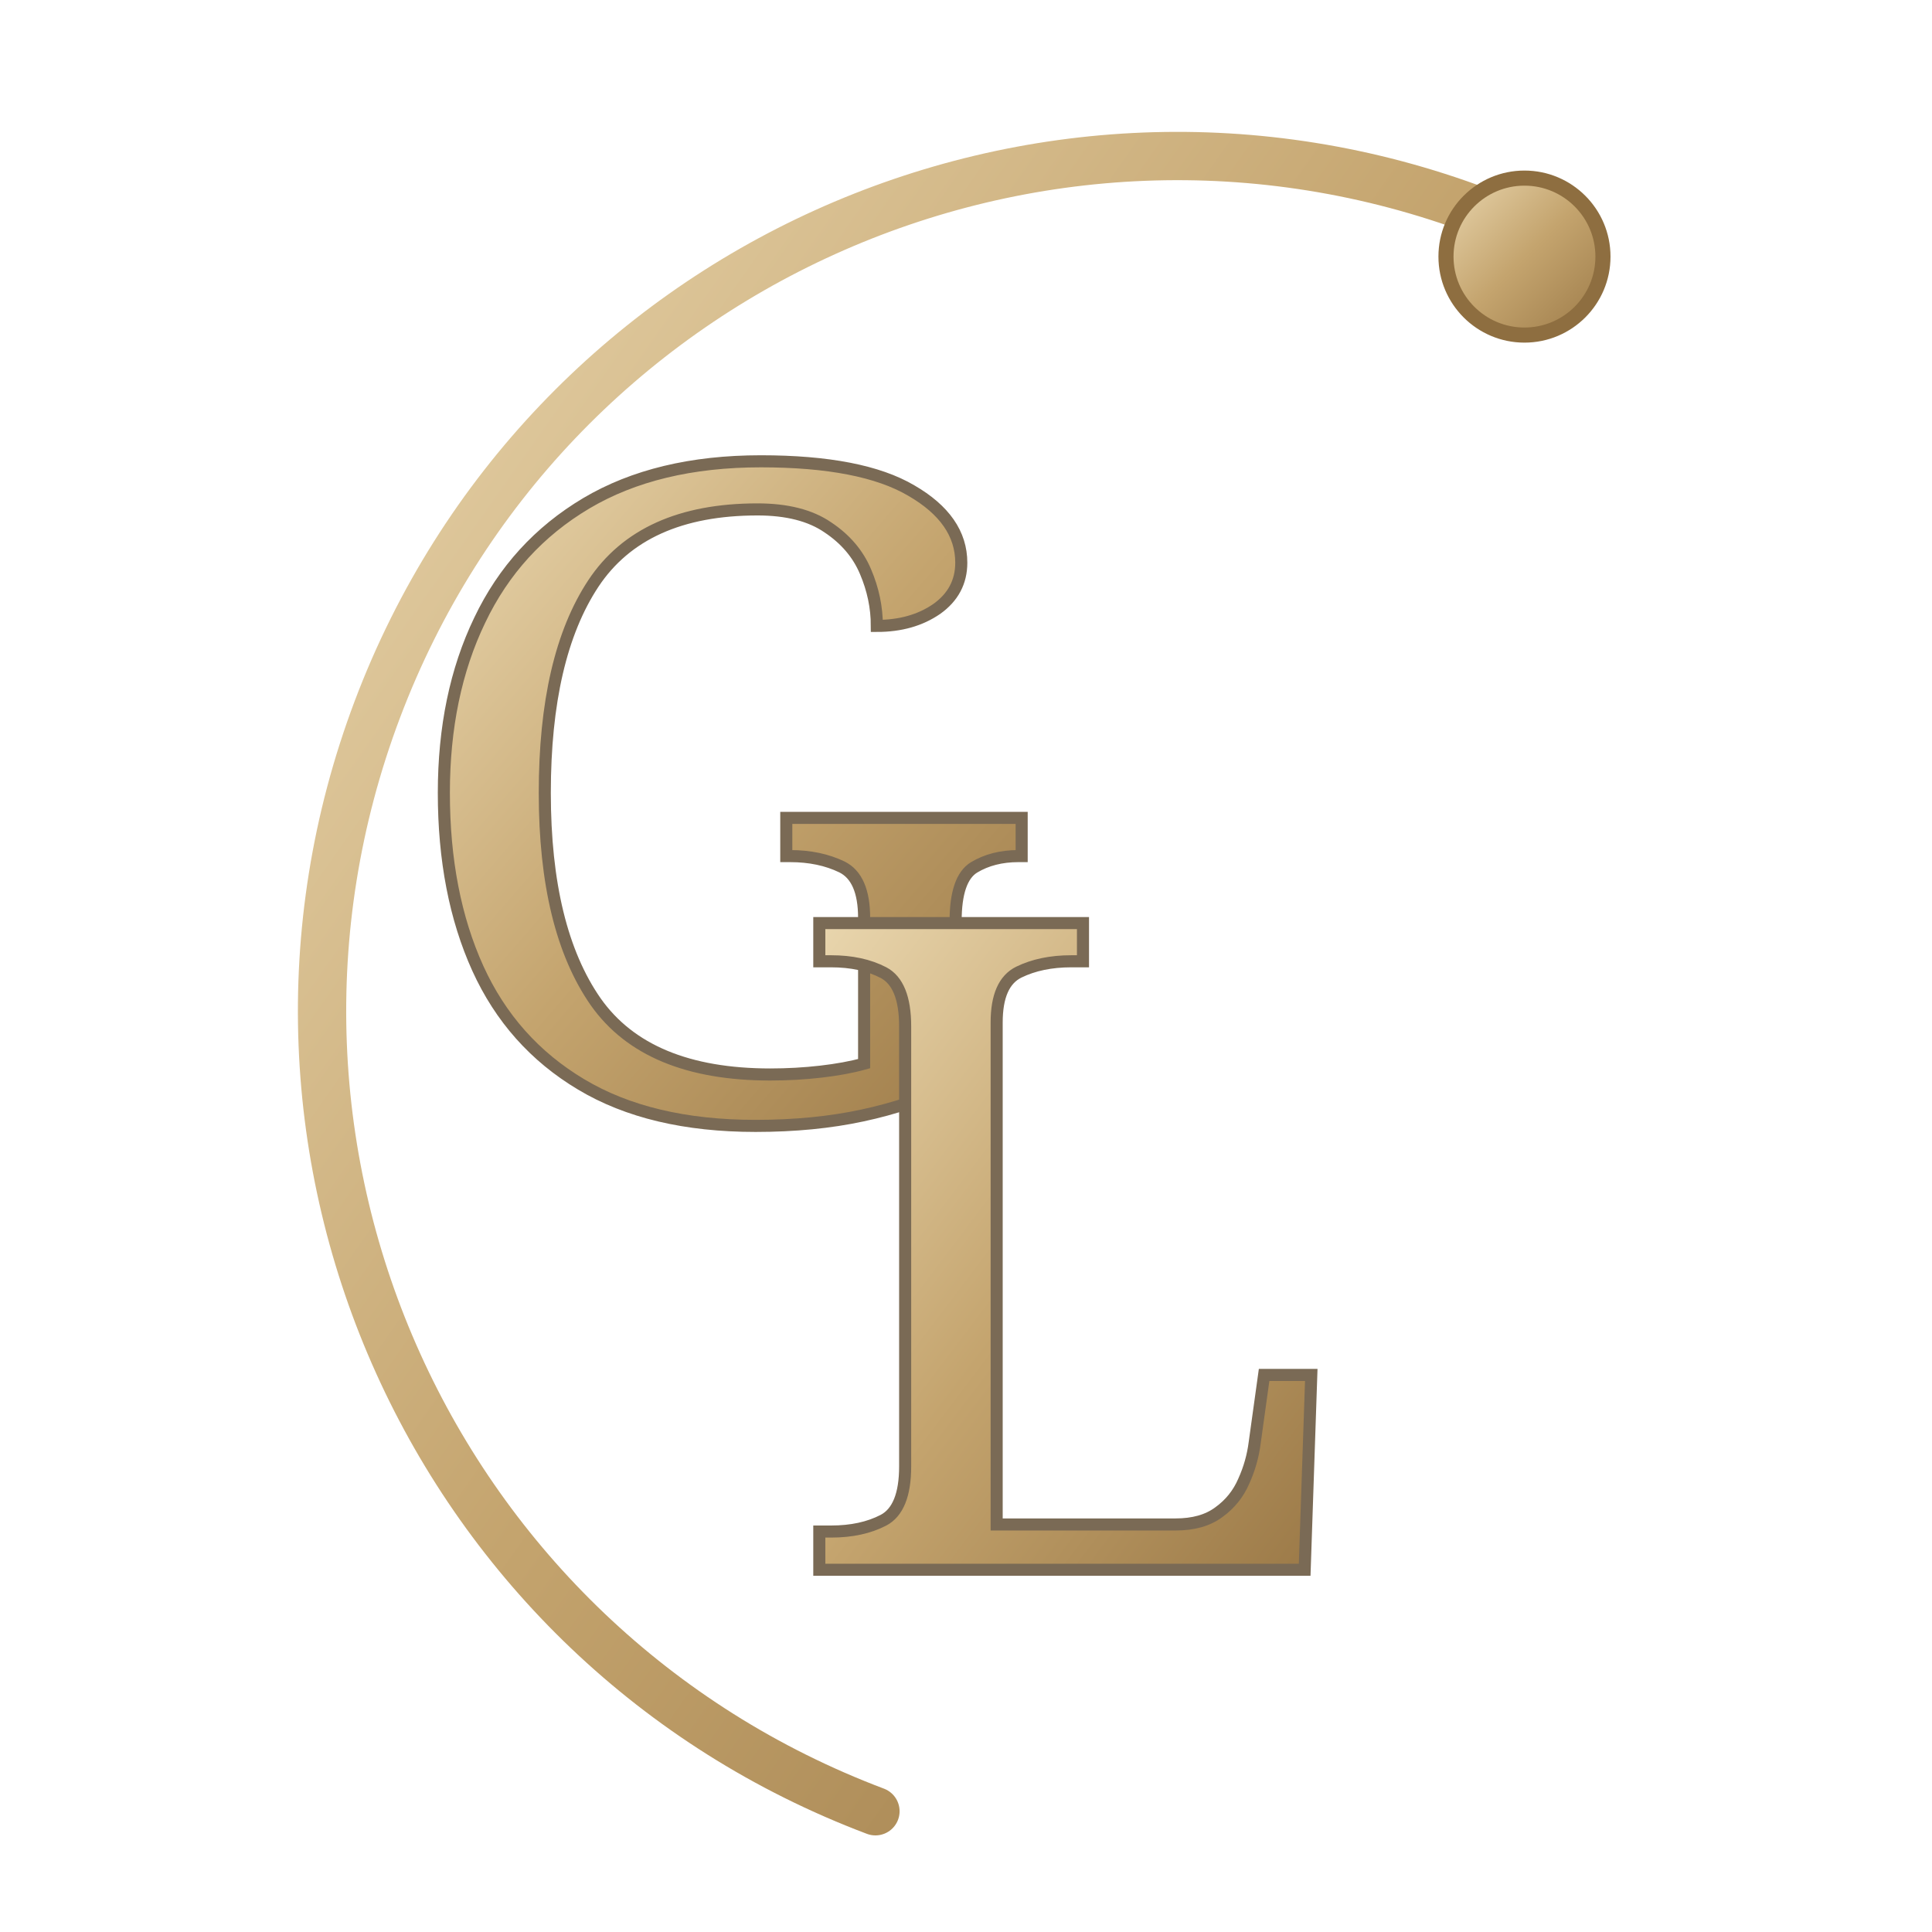
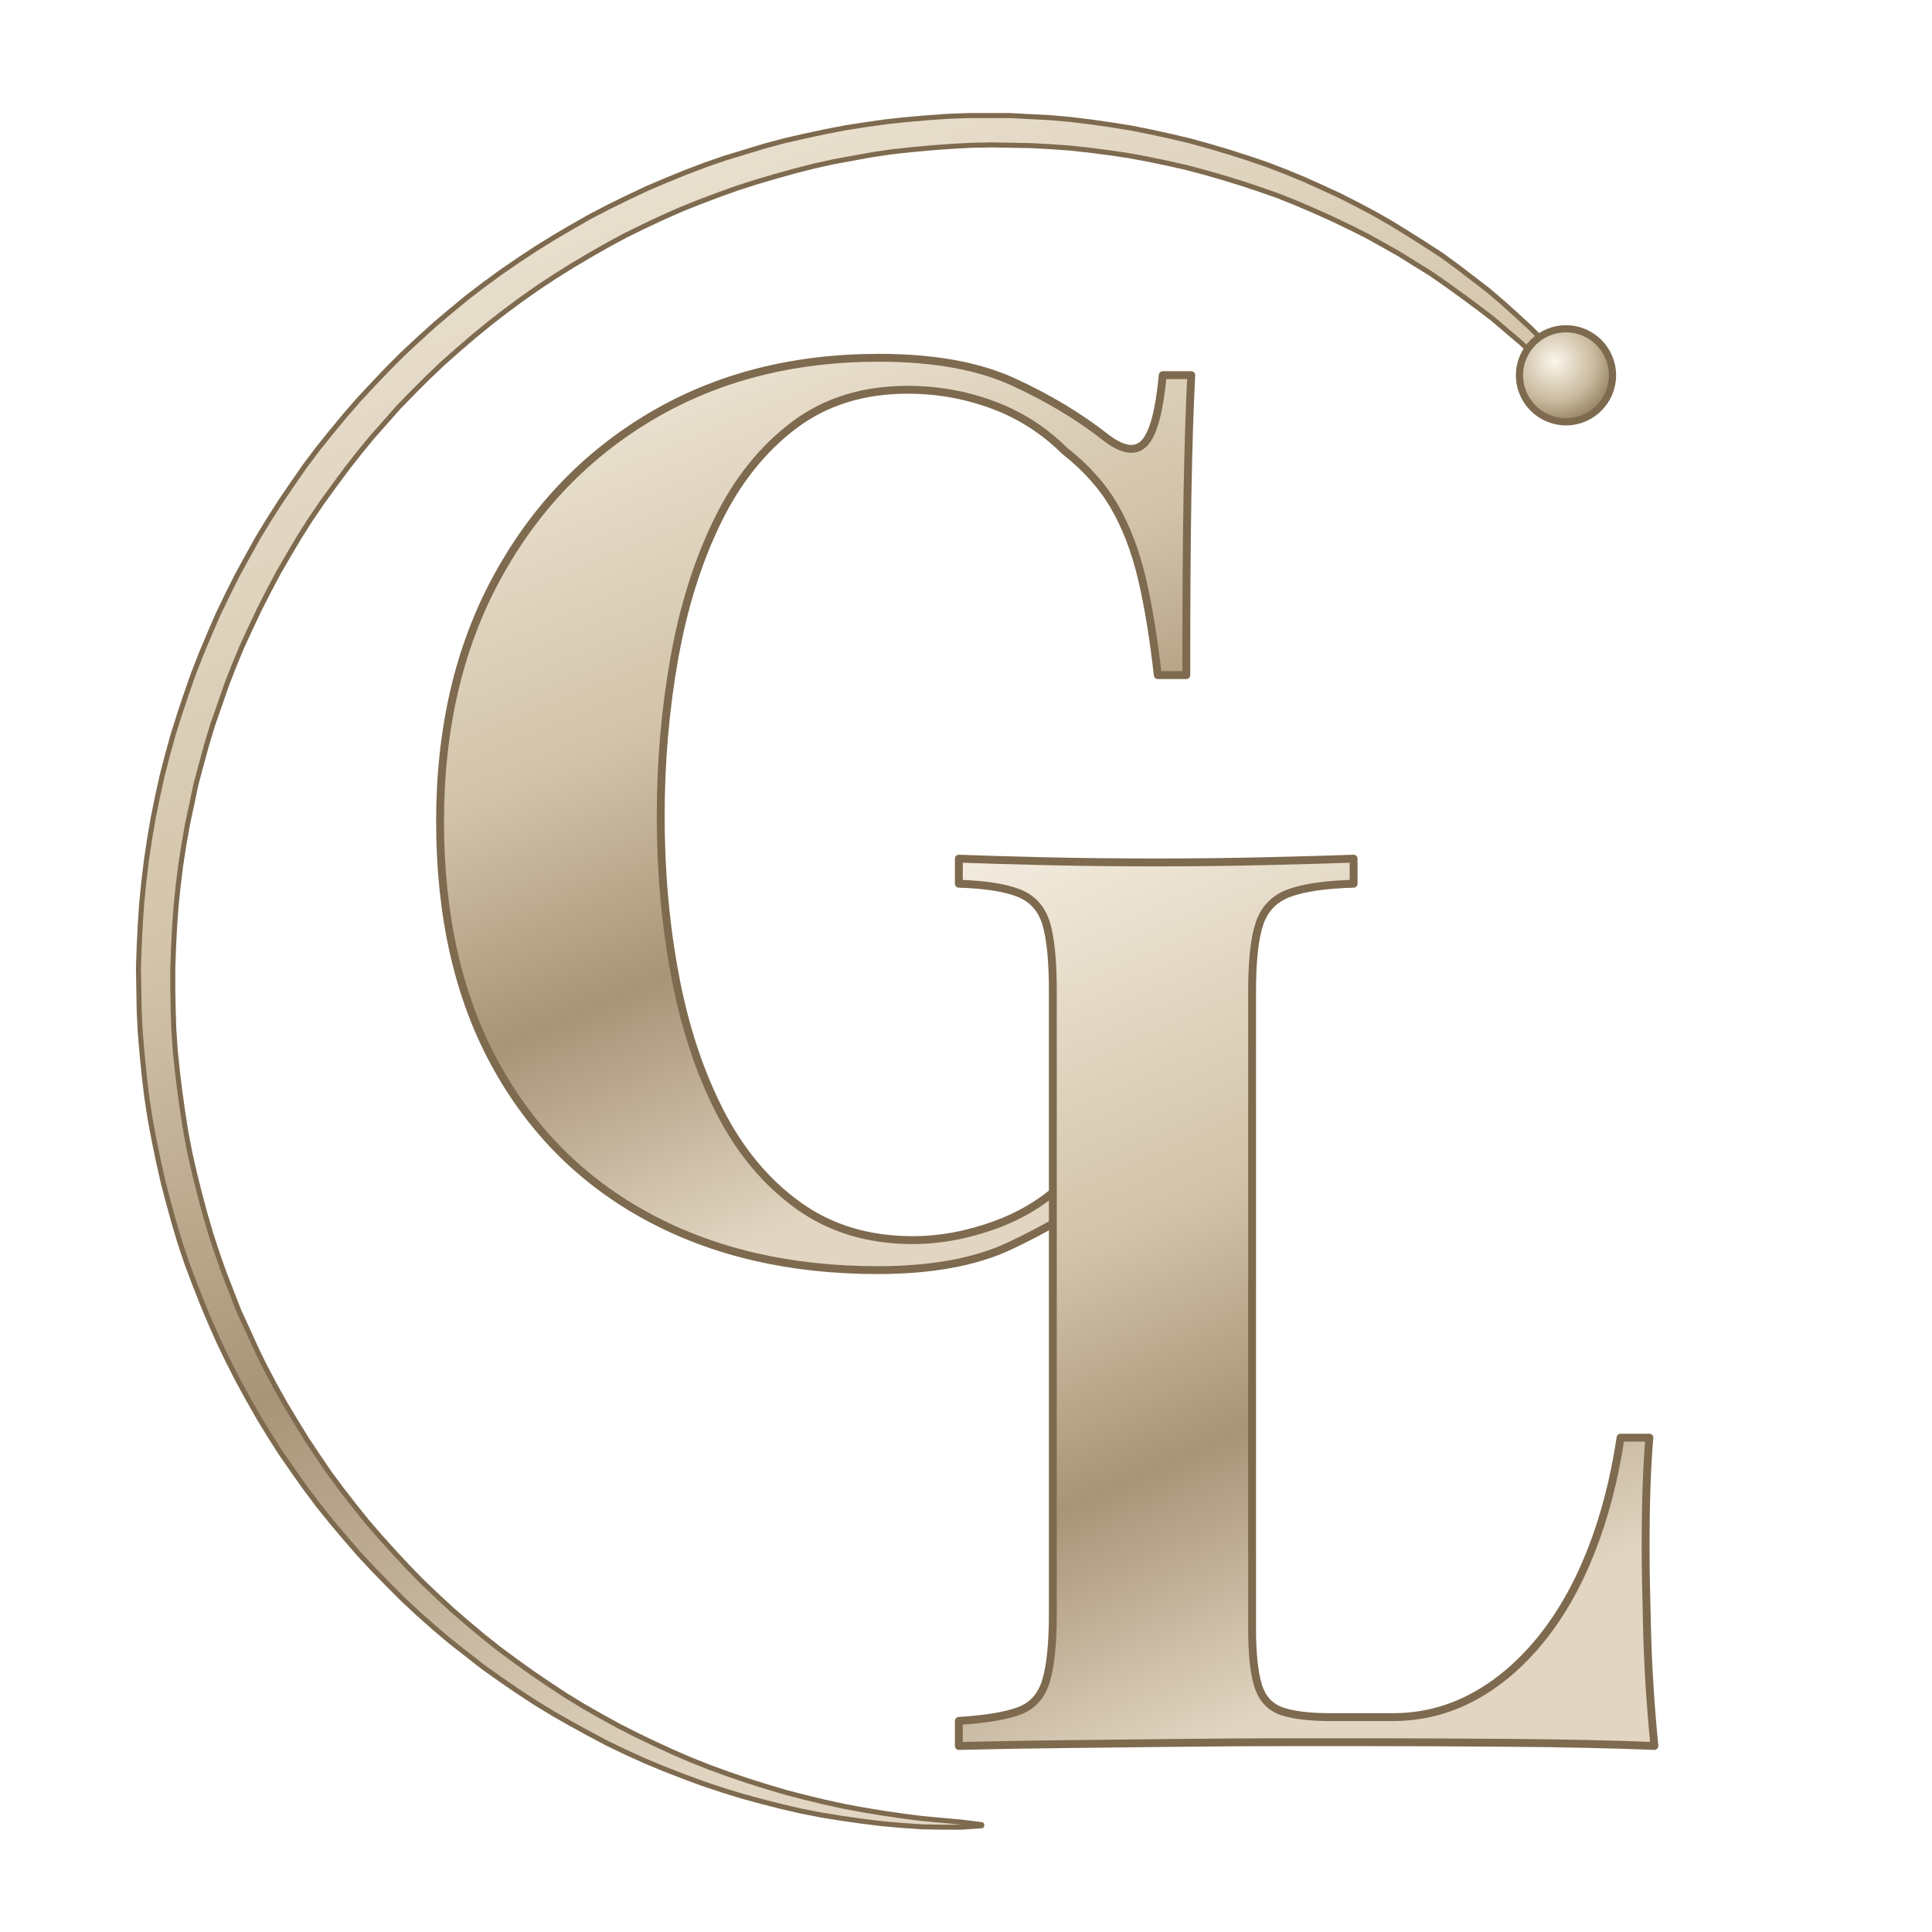
- <svg xmlns="http://www.w3.org/2000/svg" viewBox="0 0 64 64">
+ <svg xmlns="http://www.w3.org/2000/svg" viewBox="25 180 540 540" role="img" aria-label="GlobalLynk GL monogram">
  <defs>
-     <linearGradient id="gold" x1="0" y1="0" x2="1" y2="1">
-       <stop offset="0" stop-color="#E9D6AE" />
-       <stop offset=".5" stop-color="#C4A46E" />
-       <stop offset="1" stop-color="#9C7A48" />
+     <linearGradient id="m" x1="0" y1="0" x2="0.35" y2="1">
+       <stop offset="0" stop-color="#F3ECDF" />
+       <stop offset="0.45" stop-color="#D2C3A8" />
+       <stop offset="0.7" stop-color="#A89478" />
+       <stop offset="1" stop-color="#E2D6C2" />
    </linearGradient>
+     <radialGradient id="b" cx="0.38" cy="0.35" r="0.7">
+       <stop offset="0" stop-color="#FBF6EC" />
+       <stop offset="0.6" stop-color="#CBBB9F" />
+       <stop offset="1" stop-color="#8F7C60" />
+     </radialGradient>
  </defs>
-   <path d="M29 60 A27 27 0 1 1 49 7" fill="none" stroke="url(#gold)" stroke-width="1.6" stroke-linecap="round" />
-   <circle cx="50.5" cy="8.5" r="2.6" fill="url(#gold)" stroke="#8E6E40" stroke-width=".5" />
-   <text x="13" y="37" font-family="Didot, 'Bodoni MT', 'Playfair Display', Georgia, serif" font-size="30" fill="url(#gold)" stroke="#7A6A55" stroke-width=".4">G</text>
-   <text x="26" y="52" font-family="Didot, 'Bodoni MT', 'Playfair Display', Georgia, serif" font-size="30" fill="url(#gold)" stroke="#7A6A55" stroke-width=".4">L</text>
+   <g fill="url(#m)" stroke="#7E6A4E" stroke-width="2.2" stroke-linejoin="round">
+     <path d="M299.4 690.3 L293.8 690.7 L288.2 690.7 L282.6 690.6 L276.9 690.2 L271.3 689.7 L265.7 689.0 L260.1 688.2 L254.5 687.3 L248.9 686.2 L243.3 684.9 L237.8 683.5 L232.3 682.0 L226.8 680.3 L221.4 678.5 L216.0 676.5 L210.6 674.4 L205.3 672.2 L200.0 669.8 L194.8 667.3 L189.7 664.6 L184.6 661.8 L179.5 658.9 L174.6 655.9 L169.7 652.7 L164.9 649.4 L160.1 646.0 L155.5 642.4 L150.9 638.8 L146.4 635.0 L142.0 631.1 L137.7 627.1 L133.5 622.9 L129.4 618.7 L125.4 614.4 L121.5 609.9 L117.7 605.4 L114.0 600.8 L110.4 596.0 L107.0 591.2 L103.6 586.3 L100.4 581.3 L97.3 576.2 L94.4 571.1 L91.5 565.8 L88.8 560.5 L86.2 555.1 L83.8 549.7 L81.5 544.2 L79.3 538.6 L77.2 533.0 L75.3 527.3 L73.6 521.6 L72.0 515.8 L70.5 510.0 L69.2 504.2 L68.0 498.3 L66.9 492.4 L66.0 486.5 L65.3 480.5 L64.7 474.5 L64.2 468.5 L63.9 462.5 L63.8 456.5 L63.7 450.5 L63.9 444.5 L64.2 438.5 L64.6 432.5 L65.2 426.5 L65.9 420.6 L66.8 414.6 L67.8 408.7 L69.0 402.8 L70.3 396.9 L71.8 391.1 L73.4 385.3 L75.2 379.6 L77.1 373.9 L79.1 368.2 L81.3 362.6 L83.6 357.1 L86.0 351.6 L88.6 346.2 L91.3 340.8 L94.2 335.5 L97.1 330.3 L100.2 325.2 L103.4 320.2 L106.8 315.2 L110.2 310.3 L113.8 305.5 L117.5 300.9 L121.3 296.3 L125.2 291.8 L129.3 287.4 L133.4 283.1 L137.6 278.9 L142.0 274.8 L146.4 270.8 L150.9 267.0 L155.5 263.2 L160.2 259.6 L165.0 256.1 L169.8 252.8 L174.8 249.5 L179.8 246.4 L184.9 243.4 L190.0 240.5 L195.2 237.8 L200.5 235.2 L205.8 232.7 L211.2 230.4 L216.6 228.2 L222.1 226.1 L227.6 224.2 L233.2 222.5 L238.8 220.8 L244.4 219.3 L250.1 218.0 L255.7 216.8 L261.4 215.7 L267.2 214.8 L272.9 214.0 L278.6 213.4 L284.4 212.9 L290.1 212.5 L295.8 212.3 L301.6 212.3 L307.3 212.3 L313.0 212.6 L318.7 212.9 L324.3 213.4 L330.0 214.1 L335.6 214.9 L341.2 215.8 L346.7 216.9 L352.2 218.1 L357.7 219.4 L363.1 220.9 L368.5 222.5 L373.8 224.2 L379.1 226.0 L384.3 228.0 L389.4 230.1 L394.5 232.4 L399.5 234.7 L404.4 237.2 L409.3 239.8 L414.0 242.5 L418.7 245.4 L423.3 248.3 L427.9 251.3 L432.3 254.5 L436.6 257.8 L440.9 261.1 L445.0 264.6 L449.0 268.2 L452.9 271.8 L456.7 275.6 L460.4 279.5 L463.9 283.6 L461.5 286.3 L457.7 282.8 L453.9 279.3 L450.1 275.8 L446.1 272.4 L442.1 269.0 L437.9 265.8 L433.7 262.7 L429.4 259.6 L425.1 256.6 L420.6 253.8 L416.1 251.0 L411.5 248.4 L406.8 245.8 L402.0 243.4 L397.2 241.1 L392.3 238.9 L387.4 236.8 L382.4 234.8 L377.3 233.0 L372.2 231.3 L367.0 229.7 L361.8 228.2 L356.5 226.8 L351.2 225.6 L345.9 224.5 L340.5 223.5 L335.1 222.7 L329.7 222.0 L324.2 221.4 L318.7 221.0 L313.2 220.7 L307.7 220.6 L302.2 220.5 L296.7 220.6 L291.1 220.9 L285.6 221.3 L280.1 221.8 L274.5 222.4 L269.0 223.2 L263.5 224.2 L258.0 225.2 L252.6 226.4 L247.1 227.8 L241.7 229.3 L236.3 230.9 L231.0 232.6 L225.7 234.5 L220.4 236.5 L215.2 238.6 L210.0 240.9 L204.9 243.3 L199.8 245.8 L194.8 248.5 L189.9 251.3 L185.0 254.2 L180.2 257.2 L175.5 260.3 L170.8 263.6 L166.2 267.0 L161.7 270.5 L157.3 274.1 L153.0 277.8 L148.7 281.6 L144.5 285.6 L140.5 289.6 L136.5 293.7 L132.7 298.0 L128.9 302.3 L125.3 306.7 L121.7 311.3 L118.3 315.9 L114.9 320.6 L111.7 325.3 L108.6 330.2 L105.7 335.1 L102.8 340.1 L100.1 345.2 L97.5 350.3 L95.0 355.6 L92.6 360.8 L90.4 366.1 L88.3 371.5 L86.4 377.0 L84.5 382.4 L82.8 388.0 L81.3 393.5 L79.8 399.1 L78.6 404.8 L77.4 410.4 L76.4 416.1 L75.5 421.9 L74.8 427.6 L74.2 433.4 L73.8 439.1 L73.5 444.9 L73.3 450.7 L73.3 456.5 L73.4 462.3 L73.6 468.0 L74.0 473.8 L74.6 479.6 L75.3 485.3 L76.1 491.0 L77.0 496.7 L78.1 502.4 L79.4 508.1 L80.8 513.7 L82.3 519.3 L83.9 524.8 L85.7 530.3 L87.6 535.7 L89.7 541.1 L91.8 546.5 L94.2 551.7 L96.6 557.0 L99.1 562.1 L101.8 567.2 L104.6 572.2 L107.6 577.2 L110.6 582.1 L113.8 586.9 L117.0 591.6 L120.4 596.2 L123.9 600.7 L127.5 605.2 L131.3 609.6 L135.1 613.8 L139.0 618.0 L143.0 622.1 L147.1 626.0 L151.3 629.9 L155.6 633.6 L160.0 637.3 L164.4 640.8 L169.0 644.2 L173.6 647.5 L178.3 650.7 L183.0 653.8 L187.9 656.8 L192.8 659.6 L197.7 662.3 L202.8 664.9 L207.8 667.3 L213.0 669.7 L218.1 671.9 L223.4 674.0 L228.6 675.9 L233.9 677.7 L239.3 679.4 L244.7 681.0 L250.1 682.4 L255.5 683.7 L261.0 684.9 L266.4 685.9 L271.9 686.8 L277.4 687.6 L282.9 688.3 L288.4 688.8 L293.9 689.3 L299.4 690.0 Z" stroke-width="1.4" />
+     <path d="M270.649 280.0Q293.516 280.0 308.241 286.756Q322.966 293.512 334.399 302.52Q341.328 307.717 344.966 303.733Q348.604 299.749 349.99 284.851H357.959Q357.266 298.293 356.919 317.592Q356.573 336.89 356.573 368.695H348.604Q346.802 352.758 344.1 341.429Q341.398 330.099 336.478 321.576Q331.558 313.053 322.55 305.985Q313.888 297.393 302.489 293.166Q291.09 288.939 278.687 288.939Q260.047 288.939 246.881 298.882Q233.715 308.826 225.504 325.699Q217.293 342.572 213.481 363.949Q209.67 385.326 209.67 408.193Q209.67 431.476 213.689 452.784Q217.708 474.091 226.197 490.687Q234.685 507.283 248.128 516.949Q261.571 526.616 280.073 526.616Q291.506 526.616 303.182 522.354Q314.859 518.092 323.105 509.846Q336.547 499.383 341.363 483.861Q346.179 468.34 348.604 442.84H356.573Q356.573 475.823 356.919 496.092Q357.266 516.36 357.959 530.149H349.99Q348.604 515.251 345.313 511.44Q342.021 507.629 334.399 512.48Q321.58 521.488 307.201 528.244Q292.823 535.0 270.302 535.0Q233.646 535.0 206.068 520.102Q178.489 505.204 163.245 477.14Q148.0 449.076 148.0 409.579Q148.0 370.774 163.764 341.671Q179.528 312.568 207.107 296.284Q234.686 280.0 270.649 280.0Z" />
+     <path d="M403.338 420.0V427.006Q391.429 427.356 385.299 429.633Q379.169 431.91 377.067 438.04Q374.965 444.169 374.965 457.13V635.073Q374.965 645.792 376.647 651.151Q378.328 656.511 383.092 658.227Q387.856 659.944 397.033 659.944H414.197Q426.247 659.944 436.686 654.339Q447.124 648.735 455.566 638.366Q464.008 627.998 469.682 613.602Q475.357 599.205 477.949 581.831H486.005Q484.954 593.741 484.954 612.656Q484.954 620.782 485.375 636.16Q485.795 651.537 487.406 668.0Q469.542 667.299 447.124 667.124Q424.706 666.949 407.192 666.949Q398.435 666.949 384.879 666.949Q371.323 666.949 355.525 667.124Q339.727 667.299 323.58 667.475Q307.432 667.65 293.0 668.0V660.994Q304.279 660.294 309.884 658.192Q315.488 656.09 317.38 649.785Q319.271 643.48 319.271 630.87V457.13Q319.271 444.169 317.38 438.04Q315.488 431.91 309.779 429.633Q304.069 427.356 293.0 427.006V420.0Q302.037 420.35 316.784 420.701Q331.531 421.051 348.344 421.051Q363.757 421.051 378.678 420.701Q393.6 420.35 403.338 420.0Z" />
+   </g>
+   <circle cx="462.7" cy="284.9" r="13" fill="url(#b)" stroke="#7E6A4E" stroke-width="2" />
</svg>
